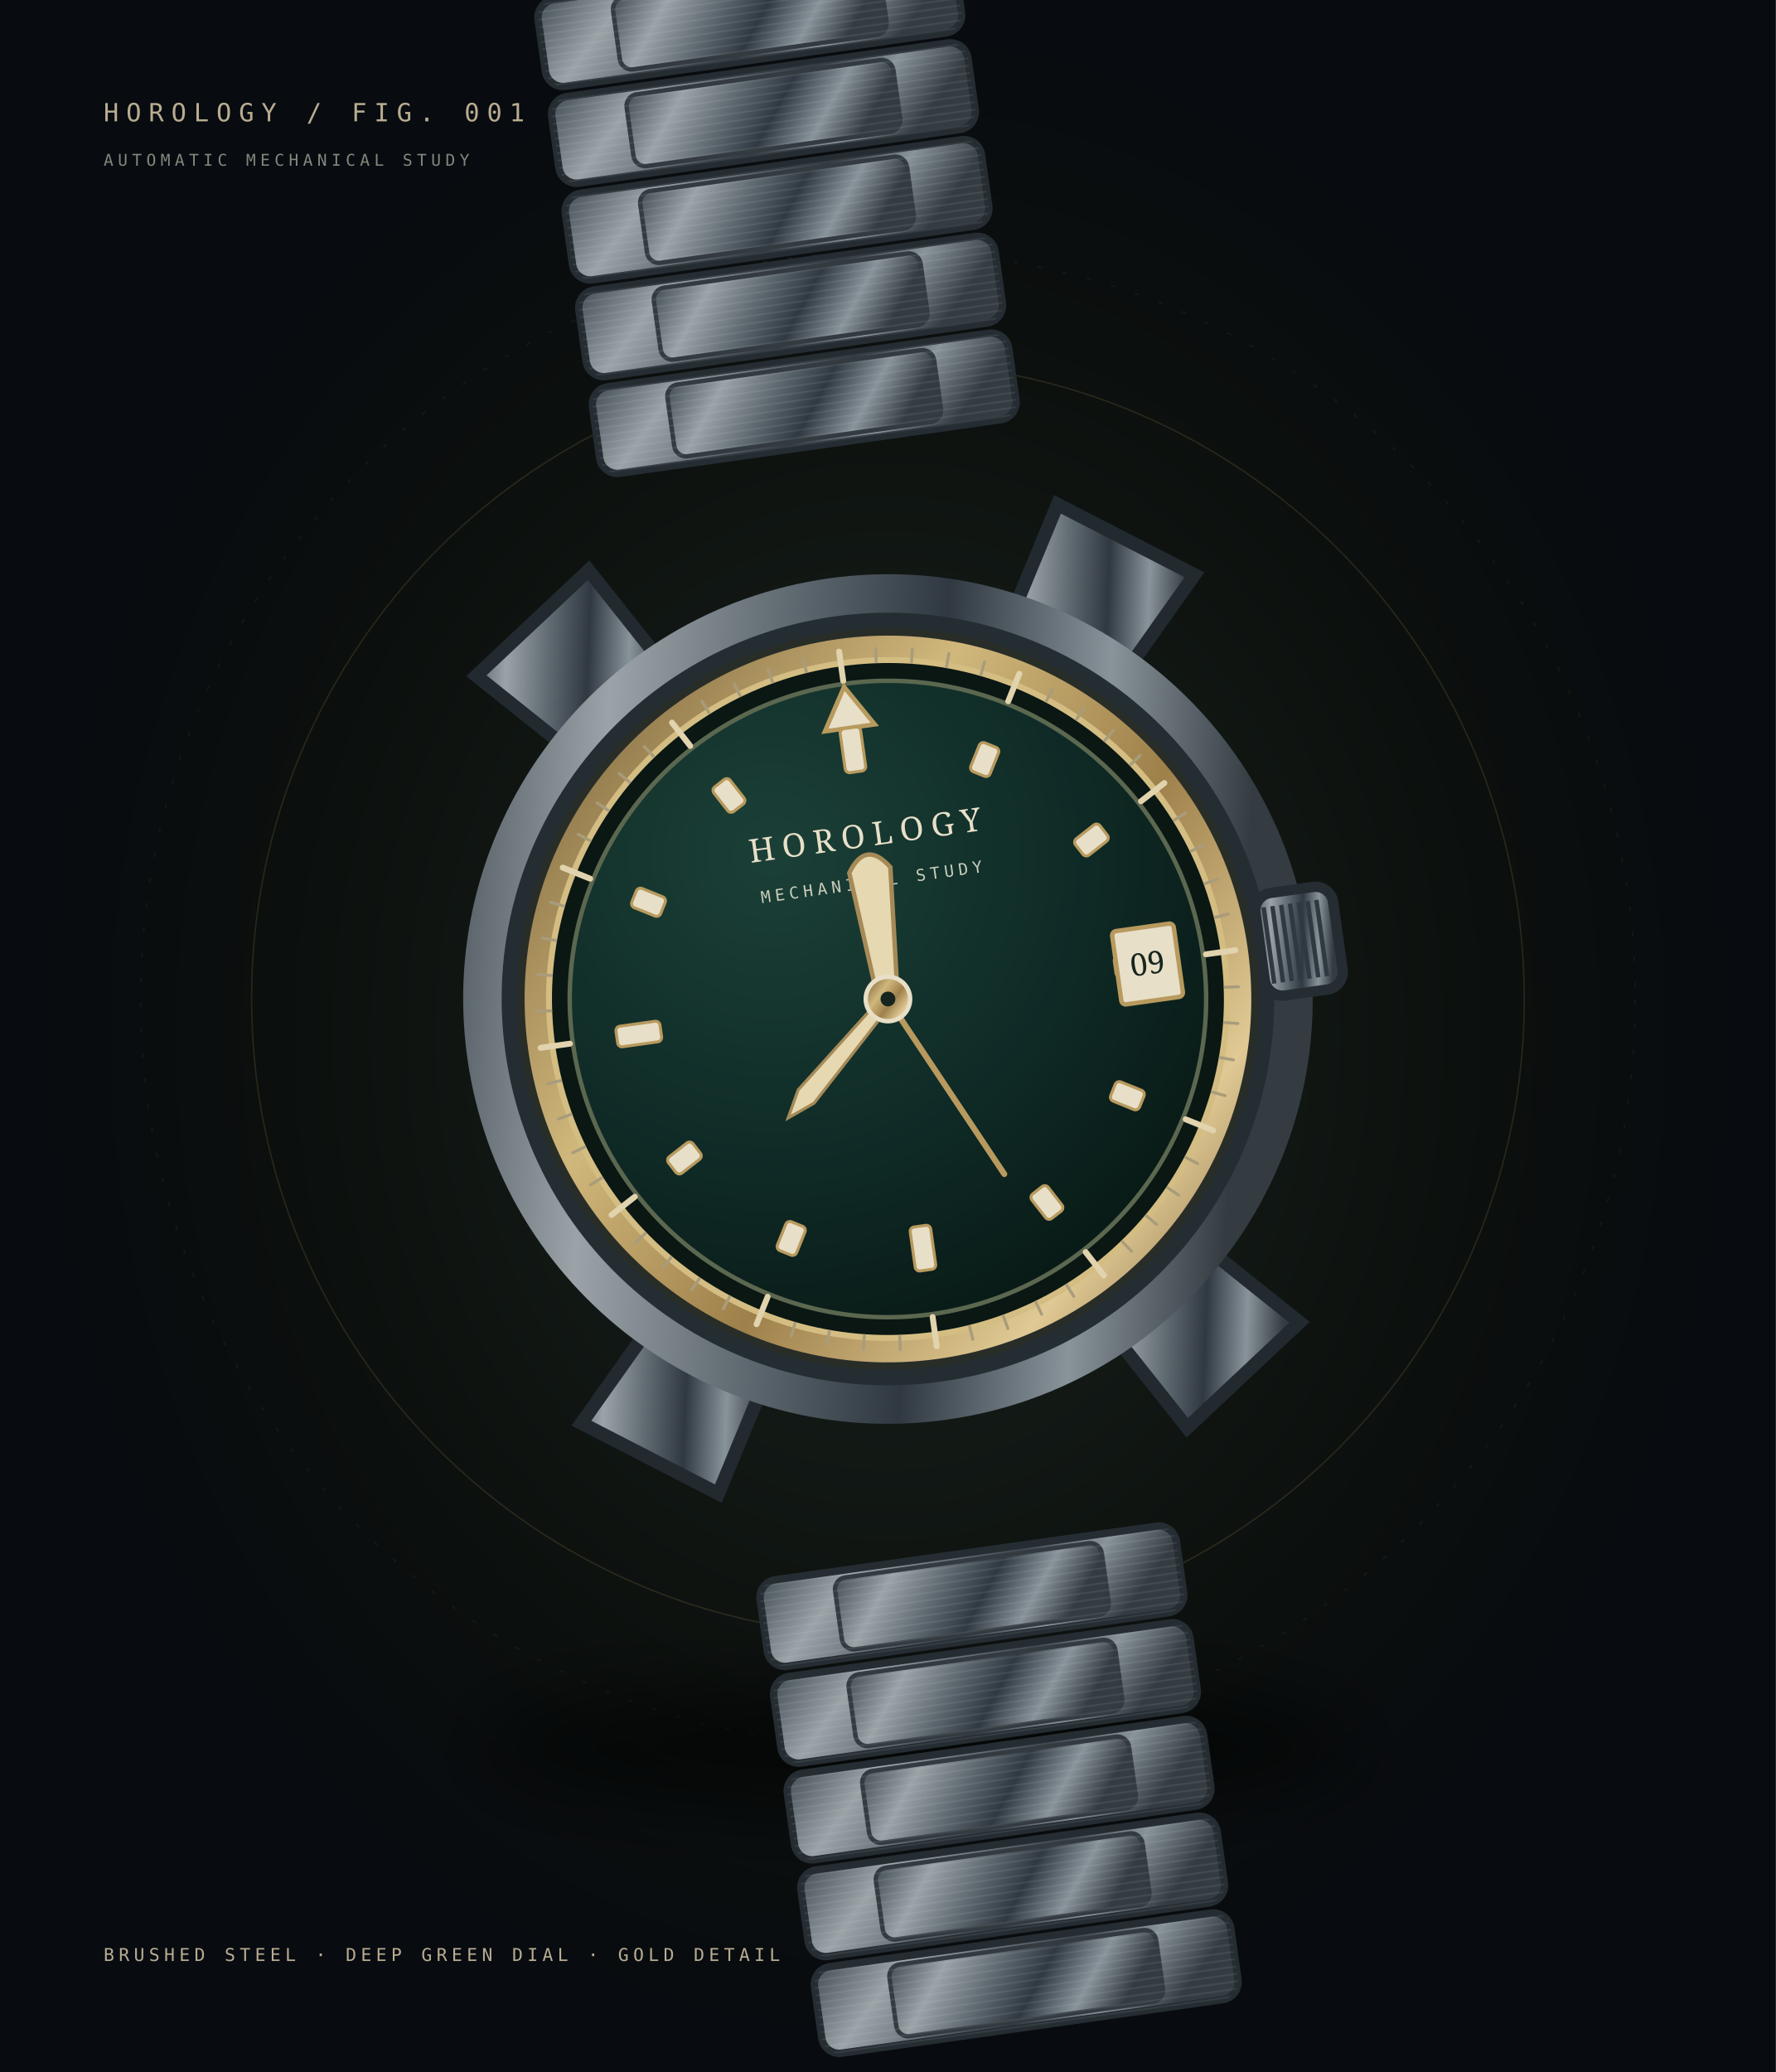
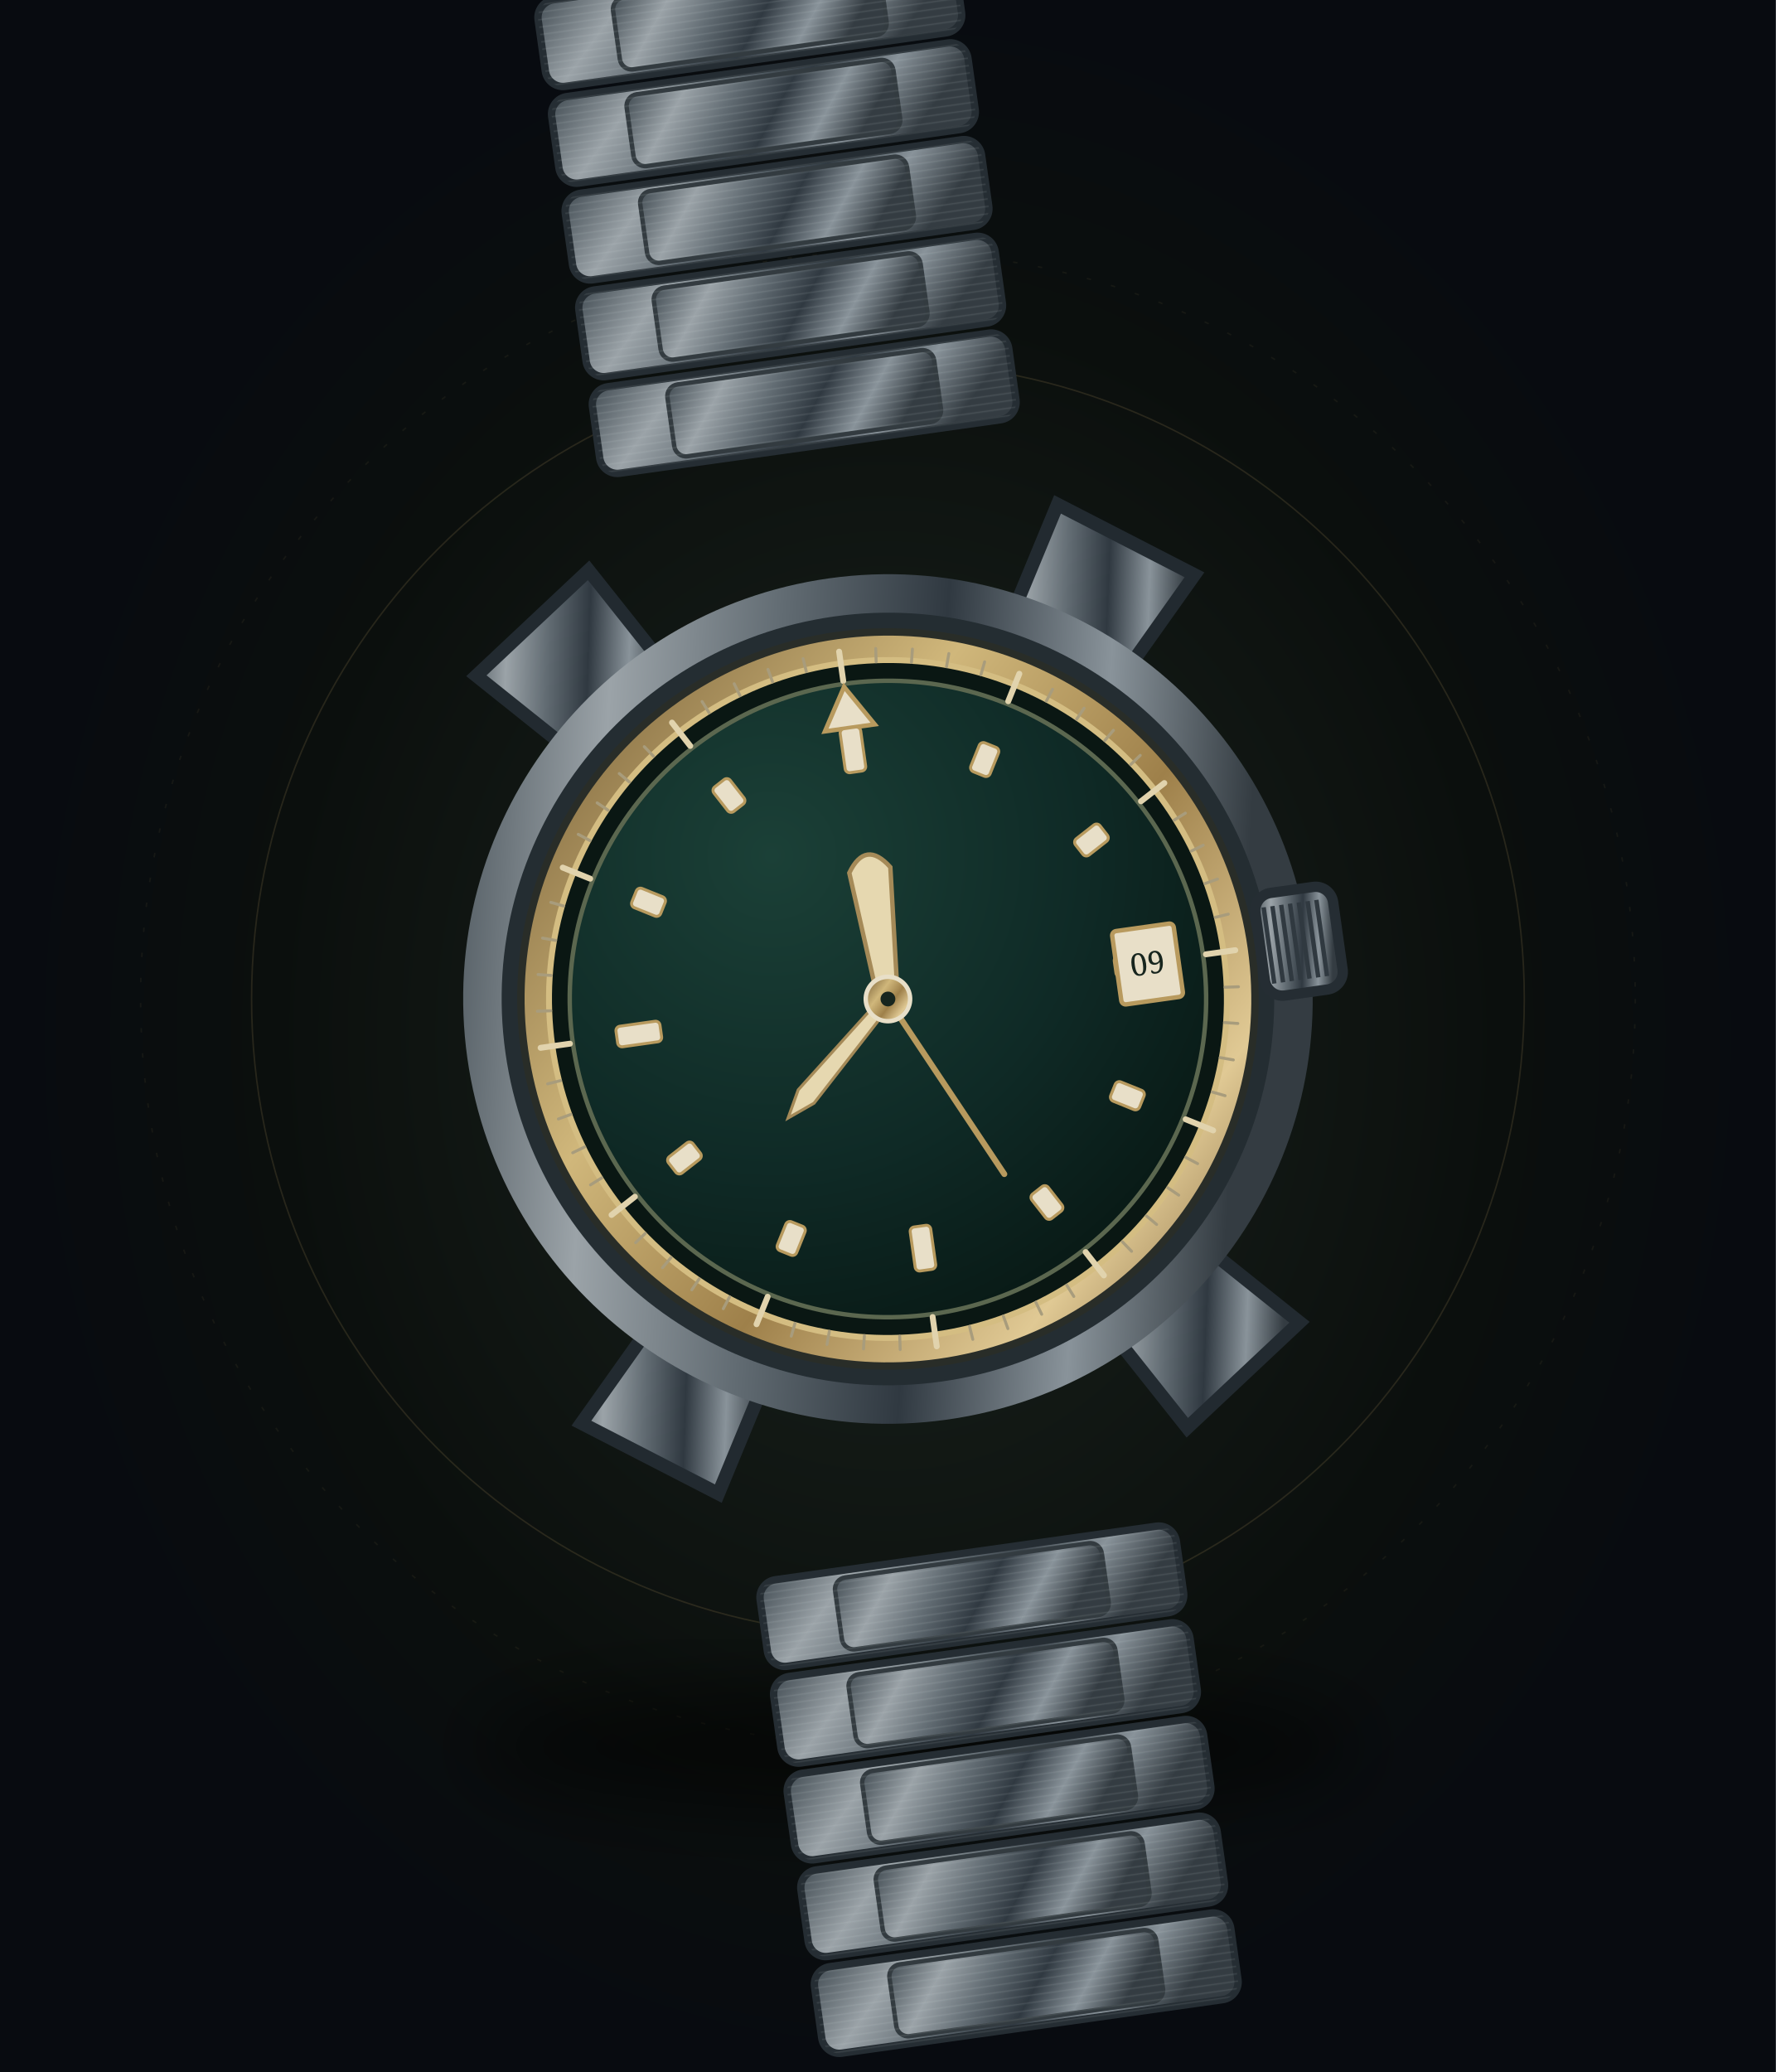
<svg xmlns="http://www.w3.org/2000/svg" width="1200" height="1400" viewBox="0 0 1200 1400" role="img" aria-labelledby="title desc">
  <defs>
    <radialGradient id="bg">
      <stop stop-color="#1b241e" />
      <stop offset=".7" stop-color="#0b0f0d" />
      <stop offset="1" stop-color="#080b10" />
    </radialGradient>
    <linearGradient id="steel" x1="0" y1="0" x2="1" y2=".2">
      <stop stop-color="#424c53" />
      <stop offset=".22" stop-color="#9ba3a8" />
      <stop offset=".42" stop-color="#626c73" />
      <stop offset=".62" stop-color="#303941" />
      <stop offset=".82" stop-color="#89939a" />
      <stop offset="1" stop-color="#343c42" />
    </linearGradient>
    <linearGradient id="gold" x1="0" y1="0" x2="1" y2="1">
      <stop stop-color="#6f5731" />
      <stop offset=".35" stop-color="#d0b77b" />
      <stop offset=".58" stop-color="#9e804a" />
      <stop offset=".8" stop-color="#e0c994" />
      <stop offset="1" stop-color="#70542e" />
    </linearGradient>
    <radialGradient id="dial" cx=".35" cy=".25" r=".9">
      <stop stop-color="#1b4037" />
      <stop offset=".55" stop-color="#0f2a26" />
      <stop offset="1" stop-color="#071511" />
    </radialGradient>
    <filter id="shadow" x="-40%" y="-30%" width="180%" height="180%">
      <feGaussianBlur stdDeviation="25" />
    </filter>
    <pattern id="brush" width="5" height="5" patternUnits="userSpaceOnUse">
      <path d="M0 1H5" stroke="#d5dbe0" stroke-opacity=".11" />
    </pattern>
  </defs>
  <rect width="1200" height="1400" fill="url(#bg)" />
  <circle cx="600" cy="675" r="430" fill="none" stroke="#b89a5e" stroke-opacity=".17" />
  <circle cx="600" cy="675" r="505" fill="none" stroke="#b89a5e" stroke-opacity=".08" stroke-dasharray="3 14" />
  <ellipse cx="620" cy="1180" rx="300" ry="45" fill="#000" opacity=".5" filter="url(#shadow)" />
  <g transform="translate(600 675)">
    <g transform="rotate(-8)">
      <g transform="translate(0 -400)">
        <g transform="translate(0 0)">
          <rect x="-142" y="-36" width="284" height="59" rx="12" fill="url(#steel)" stroke="#252d33" stroke-width="5" />
          <rect x="-91" y="-31" width="182" height="49" rx="8" fill="url(#steel)" stroke="#333b40" stroke-width="3" />
          <rect x="-142" y="-36" width="284" height="59" rx="12" fill="url(#brush)" />
        </g>
        <g transform="translate(0 -66)">
          <rect x="-142" y="-36" width="284" height="59" rx="12" fill="url(#steel)" stroke="#252d33" stroke-width="5" />
          <rect x="-91" y="-31" width="182" height="49" rx="8" fill="url(#steel)" stroke="#333b40" stroke-width="3" />
          <rect x="-142" y="-36" width="284" height="59" rx="12" fill="url(#brush)" />
        </g>
        <g transform="translate(0 -132)">
          <rect x="-142" y="-36" width="284" height="59" rx="12" fill="url(#steel)" stroke="#252d33" stroke-width="5" />
          <rect x="-91" y="-31" width="182" height="49" rx="8" fill="url(#steel)" stroke="#333b40" stroke-width="3" />
          <rect x="-142" y="-36" width="284" height="59" rx="12" fill="url(#brush)" />
        </g>
        <g transform="translate(0 -198)">
          <rect x="-142" y="-36" width="284" height="59" rx="12" fill="url(#steel)" stroke="#252d33" stroke-width="5" />
          <rect x="-91" y="-31" width="182" height="49" rx="8" fill="url(#steel)" stroke="#333b40" stroke-width="3" />
          <rect x="-142" y="-36" width="284" height="59" rx="12" fill="url(#brush)" />
        </g>
        <g transform="translate(0 -264)">
          <rect x="-142" y="-36" width="284" height="59" rx="12" fill="url(#steel)" stroke="#252d33" stroke-width="5" />
          <rect x="-91" y="-31" width="182" height="49" rx="8" fill="url(#steel)" stroke="#333b40" stroke-width="3" />
          <rect x="-142" y="-36" width="284" height="59" rx="12" fill="url(#brush)" />
        </g>
      </g>
      <g transform="translate(0 400)">
        <g transform="translate(0 0)">
          <rect x="-142" y="-22" width="284" height="59" rx="12" fill="url(#steel)" stroke="#252d33" stroke-width="5" />
          <rect x="-91" y="-17" width="182" height="49" rx="8" fill="url(#steel)" stroke="#333b40" stroke-width="3" />
          <rect x="-142" y="-22" width="284" height="59" rx="12" fill="url(#brush)" />
        </g>
        <g transform="translate(0 66)">
          <rect x="-142" y="-22" width="284" height="59" rx="12" fill="url(#steel)" stroke="#252d33" stroke-width="5" />
          <rect x="-91" y="-17" width="182" height="49" rx="8" fill="url(#steel)" stroke="#333b40" stroke-width="3" />
          <rect x="-142" y="-22" width="284" height="59" rx="12" fill="url(#brush)" />
        </g>
        <g transform="translate(0 132)">
          <rect x="-142" y="-22" width="284" height="59" rx="12" fill="url(#steel)" stroke="#252d33" stroke-width="5" />
          <rect x="-91" y="-17" width="182" height="49" rx="8" fill="url(#steel)" stroke="#333b40" stroke-width="3" />
          <rect x="-142" y="-22" width="284" height="59" rx="12" fill="url(#brush)" />
        </g>
        <g transform="translate(0 198)">
          <rect x="-142" y="-22" width="284" height="59" rx="12" fill="url(#steel)" stroke="#252d33" stroke-width="5" />
          <rect x="-91" y="-17" width="182" height="49" rx="8" fill="url(#steel)" stroke="#333b40" stroke-width="3" />
          <rect x="-142" y="-22" width="284" height="59" rx="12" fill="url(#brush)" />
        </g>
        <g transform="translate(0 264)">
          <rect x="-142" y="-22" width="284" height="59" rx="12" fill="url(#steel)" stroke="#252d33" stroke-width="5" />
          <rect x="-91" y="-17" width="182" height="49" rx="8" fill="url(#steel)" stroke="#333b40" stroke-width="3" />
          <rect x="-142" y="-22" width="284" height="59" rx="12" fill="url(#brush)" />
        </g>
      </g>
    </g>
    <g transform="rotate(-8)">
      <path d="M-245 -255 L-160 -315 L-110 -230 L-160 -165 Z" fill="url(#steel)" stroke="#222a30" stroke-width="9" />
      <path d="M245 -255 L160 -315 L110 -230 L160 -165 Z" fill="url(#steel)" stroke="#222a30" stroke-width="9" />
      <path d="M-245 255 L-160 315 L-110 230 L-160 165 Z" fill="url(#steel)" stroke="#222a30" stroke-width="9" />
      <path d="M245 255 L160 315 L110 230 L160 165 Z" fill="url(#steel)" stroke="#222a30" stroke-width="9" />
      <circle r="274" fill="#242d32" stroke="url(#steel)" stroke-width="26" />
      <circle r="248" fill="url(#gold)" stroke="#292d28" stroke-width="5" />
      <circle r="229" fill="#0a1713" stroke="#d4bd82" stroke-width="4" />
      <circle r="215" fill="url(#dial)" stroke="#5b674f" stroke-width="3" />
      <path d="M0 -237 v20" transform="rotate(0)" stroke="#e1d3ad" stroke-width="4" stroke-linecap="round" />
      <path d="M0 -237 v9" transform="rotate(6)" stroke="#a89c7c" stroke-width="2" stroke-linecap="round" />
      <path d="M0 -237 v9" transform="rotate(12)" stroke="#a89c7c" stroke-width="2" stroke-linecap="round" />
      <path d="M0 -237 v9" transform="rotate(18)" stroke="#a89c7c" stroke-width="2" stroke-linecap="round" />
      <path d="M0 -237 v9" transform="rotate(24)" stroke="#a89c7c" stroke-width="2" stroke-linecap="round" />
      <path d="M0 -237 v20" transform="rotate(30)" stroke="#e1d3ad" stroke-width="4" stroke-linecap="round" />
      <path d="M0 -237 v9" transform="rotate(36)" stroke="#a89c7c" stroke-width="2" stroke-linecap="round" />
      <path d="M0 -237 v9" transform="rotate(42)" stroke="#a89c7c" stroke-width="2" stroke-linecap="round" />
      <path d="M0 -237 v9" transform="rotate(48)" stroke="#a89c7c" stroke-width="2" stroke-linecap="round" />
      <path d="M0 -237 v9" transform="rotate(54)" stroke="#a89c7c" stroke-width="2" stroke-linecap="round" />
      <path d="M0 -237 v20" transform="rotate(60)" stroke="#e1d3ad" stroke-width="4" stroke-linecap="round" />
      <path d="M0 -237 v9" transform="rotate(66)" stroke="#a89c7c" stroke-width="2" stroke-linecap="round" />
      <path d="M0 -237 v9" transform="rotate(72)" stroke="#a89c7c" stroke-width="2" stroke-linecap="round" />
      <path d="M0 -237 v9" transform="rotate(78)" stroke="#a89c7c" stroke-width="2" stroke-linecap="round" />
      <path d="M0 -237 v9" transform="rotate(84)" stroke="#a89c7c" stroke-width="2" stroke-linecap="round" />
      <path d="M0 -237 v20" transform="rotate(90)" stroke="#e1d3ad" stroke-width="4" stroke-linecap="round" />
      <path d="M0 -237 v9" transform="rotate(96)" stroke="#a89c7c" stroke-width="2" stroke-linecap="round" />
      <path d="M0 -237 v9" transform="rotate(102)" stroke="#a89c7c" stroke-width="2" stroke-linecap="round" />
      <path d="M0 -237 v9" transform="rotate(108)" stroke="#a89c7c" stroke-width="2" stroke-linecap="round" />
      <path d="M0 -237 v9" transform="rotate(114)" stroke="#a89c7c" stroke-width="2" stroke-linecap="round" />
      <path d="M0 -237 v20" transform="rotate(120)" stroke="#e1d3ad" stroke-width="4" stroke-linecap="round" />
      <path d="M0 -237 v9" transform="rotate(126)" stroke="#a89c7c" stroke-width="2" stroke-linecap="round" />
      <path d="M0 -237 v9" transform="rotate(132)" stroke="#a89c7c" stroke-width="2" stroke-linecap="round" />
      <path d="M0 -237 v9" transform="rotate(138)" stroke="#a89c7c" stroke-width="2" stroke-linecap="round" />
      <path d="M0 -237 v9" transform="rotate(144)" stroke="#a89c7c" stroke-width="2" stroke-linecap="round" />
      <path d="M0 -237 v20" transform="rotate(150)" stroke="#e1d3ad" stroke-width="4" stroke-linecap="round" />
      <path d="M0 -237 v9" transform="rotate(156)" stroke="#a89c7c" stroke-width="2" stroke-linecap="round" />
      <path d="M0 -237 v9" transform="rotate(162)" stroke="#a89c7c" stroke-width="2" stroke-linecap="round" />
      <path d="M0 -237 v9" transform="rotate(168)" stroke="#a89c7c" stroke-width="2" stroke-linecap="round" />
      <path d="M0 -237 v9" transform="rotate(174)" stroke="#a89c7c" stroke-width="2" stroke-linecap="round" />
      <path d="M0 -237 v20" transform="rotate(180)" stroke="#e1d3ad" stroke-width="4" stroke-linecap="round" />
      <path d="M0 -237 v9" transform="rotate(186)" stroke="#a89c7c" stroke-width="2" stroke-linecap="round" />
      <path d="M0 -237 v9" transform="rotate(192)" stroke="#a89c7c" stroke-width="2" stroke-linecap="round" />
      <path d="M0 -237 v9" transform="rotate(198)" stroke="#a89c7c" stroke-width="2" stroke-linecap="round" />
      <path d="M0 -237 v9" transform="rotate(204)" stroke="#a89c7c" stroke-width="2" stroke-linecap="round" />
      <path d="M0 -237 v20" transform="rotate(210)" stroke="#e1d3ad" stroke-width="4" stroke-linecap="round" />
      <path d="M0 -237 v9" transform="rotate(216)" stroke="#a89c7c" stroke-width="2" stroke-linecap="round" />
      <path d="M0 -237 v9" transform="rotate(222)" stroke="#a89c7c" stroke-width="2" stroke-linecap="round" />
      <path d="M0 -237 v9" transform="rotate(228)" stroke="#a89c7c" stroke-width="2" stroke-linecap="round" />
      <path d="M0 -237 v9" transform="rotate(234)" stroke="#a89c7c" stroke-width="2" stroke-linecap="round" />
      <path d="M0 -237 v20" transform="rotate(240)" stroke="#e1d3ad" stroke-width="4" stroke-linecap="round" />
      <path d="M0 -237 v9" transform="rotate(246)" stroke="#a89c7c" stroke-width="2" stroke-linecap="round" />
      <path d="M0 -237 v9" transform="rotate(252)" stroke="#a89c7c" stroke-width="2" stroke-linecap="round" />
      <path d="M0 -237 v9" transform="rotate(258)" stroke="#a89c7c" stroke-width="2" stroke-linecap="round" />
      <path d="M0 -237 v9" transform="rotate(264)" stroke="#a89c7c" stroke-width="2" stroke-linecap="round" />
      <path d="M0 -237 v20" transform="rotate(270)" stroke="#e1d3ad" stroke-width="4" stroke-linecap="round" />
      <path d="M0 -237 v9" transform="rotate(276)" stroke="#a89c7c" stroke-width="2" stroke-linecap="round" />
      <path d="M0 -237 v9" transform="rotate(282)" stroke="#a89c7c" stroke-width="2" stroke-linecap="round" />
      <path d="M0 -237 v9" transform="rotate(288)" stroke="#a89c7c" stroke-width="2" stroke-linecap="round" />
      <path d="M0 -237 v9" transform="rotate(294)" stroke="#a89c7c" stroke-width="2" stroke-linecap="round" />
      <path d="M0 -237 v20" transform="rotate(300)" stroke="#e1d3ad" stroke-width="4" stroke-linecap="round" />
      <path d="M0 -237 v9" transform="rotate(306)" stroke="#a89c7c" stroke-width="2" stroke-linecap="round" />
      <path d="M0 -237 v9" transform="rotate(312)" stroke="#a89c7c" stroke-width="2" stroke-linecap="round" />
      <path d="M0 -237 v9" transform="rotate(318)" stroke="#a89c7c" stroke-width="2" stroke-linecap="round" />
      <path d="M0 -237 v9" transform="rotate(324)" stroke="#a89c7c" stroke-width="2" stroke-linecap="round" />
      <path d="M0 -237 v20" transform="rotate(330)" stroke="#e1d3ad" stroke-width="4" stroke-linecap="round" />
      <path d="M0 -237 v9" transform="rotate(336)" stroke="#a89c7c" stroke-width="2" stroke-linecap="round" />
      <path d="M0 -237 v9" transform="rotate(342)" stroke="#a89c7c" stroke-width="2" stroke-linecap="round" />
      <path d="M0 -237 v9" transform="rotate(348)" stroke="#a89c7c" stroke-width="2" stroke-linecap="round" />
      <path d="M0 -237 v9" transform="rotate(354)" stroke="#a89c7c" stroke-width="2" stroke-linecap="round" />
      <path d="M0 -213 l-17 28 h34 Z" fill="#e8dfc8" stroke="#b89a5e" stroke-width="3" />
      <g transform="rotate(0)">
        <rect x="-7" y="-185" width="14" height="30" rx="3" fill="#e8dfc8" stroke="#b89a5e" stroke-width="2" />
      </g>
      <g transform="rotate(30)">
        <rect x="-7" y="-185" width="14" height="21" rx="3" fill="#e8dfc8" stroke="#b89a5e" stroke-width="2" />
      </g>
      <g transform="rotate(60)">
        <rect x="-7" y="-185" width="14" height="21" rx="3" fill="#e8dfc8" stroke="#b89a5e" stroke-width="2" />
      </g>
      <g transform="rotate(90)">
        <rect x="-7" y="-185" width="14" height="30" rx="3" fill="#e8dfc8" stroke="#b89a5e" stroke-width="2" />
      </g>
      <g transform="rotate(120)">
        <rect x="-7" y="-185" width="14" height="21" rx="3" fill="#e8dfc8" stroke="#b89a5e" stroke-width="2" />
      </g>
      <g transform="rotate(150)">
        <rect x="-7" y="-185" width="14" height="21" rx="3" fill="#e8dfc8" stroke="#b89a5e" stroke-width="2" />
      </g>
      <g transform="rotate(180)">
        <rect x="-7" y="-185" width="14" height="30" rx="3" fill="#e8dfc8" stroke="#b89a5e" stroke-width="2" />
      </g>
      <g transform="rotate(210)">
        <rect x="-7" y="-185" width="14" height="21" rx="3" fill="#e8dfc8" stroke="#b89a5e" stroke-width="2" />
      </g>
      <g transform="rotate(240)">
        <rect x="-7" y="-185" width="14" height="21" rx="3" fill="#e8dfc8" stroke="#b89a5e" stroke-width="2" />
      </g>
      <g transform="rotate(270)">
        <rect x="-7" y="-185" width="14" height="30" rx="3" fill="#e8dfc8" stroke="#b89a5e" stroke-width="2" />
      </g>
      <g transform="rotate(300)">
        <rect x="-7" y="-185" width="14" height="21" rx="3" fill="#e8dfc8" stroke="#b89a5e" stroke-width="2" />
      </g>
      <g transform="rotate(330)">
        <rect x="-7" y="-185" width="14" height="21" rx="3" fill="#e8dfc8" stroke="#b89a5e" stroke-width="2" />
      </g>
-       <text x="0" y="-104" text-anchor="middle" font-family="Georgia,serif" font-size="22" letter-spacing="5" fill="#e8dfc8">HOROLOGY</text>
-       <text x="0" y="-76" text-anchor="middle" font-family="monospace" font-size="11" letter-spacing="3" fill="#c9cdbb">MECHANICAL STUDY</text>
      <path d="M-6 8 L-14 -88 Q0 -109 14 -88 L6 8 Z" fill="#e6d8b0" stroke="#a58a58" stroke-width="3" />
      <path d="M-4 3 L-7 86 L0 105 L7 86 L4 3 Z" fill="#e6d8b0" stroke="#a58a58" stroke-width="2" transform="rotate(48)" />
      <path d="M0 5 L4 142" stroke="#b89a5e" stroke-width="4" stroke-linecap="round" transform="rotate(-24)" />
      <circle r="15" fill="url(#gold)" stroke="#e8dfc8" stroke-width="3" />
      <circle r="5" fill="#17251e" />
      <rect x="156" y="-24" width="42" height="50" rx="3" fill="#e8dfc8" stroke="#b89a5e" stroke-width="3" />
      <text x="177" y="8" text-anchor="middle" font-family="Georgia,serif" font-size="21" fill="#17251e">09</text>
      <rect x="254" y="-35" width="53" height="70" rx="12" fill="url(#steel)" stroke="#252d33" stroke-width="7" />
      <path d="M260 -26 v52" stroke="#303940" stroke-width="3" />
      <path d="M266 -26 v52" stroke="#303940" stroke-width="3" />
      <path d="M272 -26 v52" stroke="#303940" stroke-width="3" />
      <path d="M278 -26 v52" stroke="#303940" stroke-width="3" />
      <path d="M284 -26 v52" stroke="#303940" stroke-width="3" />
      <path d="M290 -26 v52" stroke="#303940" stroke-width="3" />
      <path d="M296 -26 v52" stroke="#303940" stroke-width="3" />
    </g>
  </g>
-   <text x="70" y="82" font-family="monospace" font-size="17" letter-spacing="5" fill="#b9ad91">HOROLOGY / FIG. 001</text>
-   <text x="70" y="112" font-family="monospace" font-size="11" letter-spacing="3" fill="#7f897c">AUTOMATIC MECHANICAL STUDY</text>
-   <text x="70" y="1325" font-family="monospace" font-size="12" letter-spacing="3" fill="#b9ad91">BRUSHED STEEL · DEEP GREEN DIAL · GOLD DETAIL</text>
</svg>
